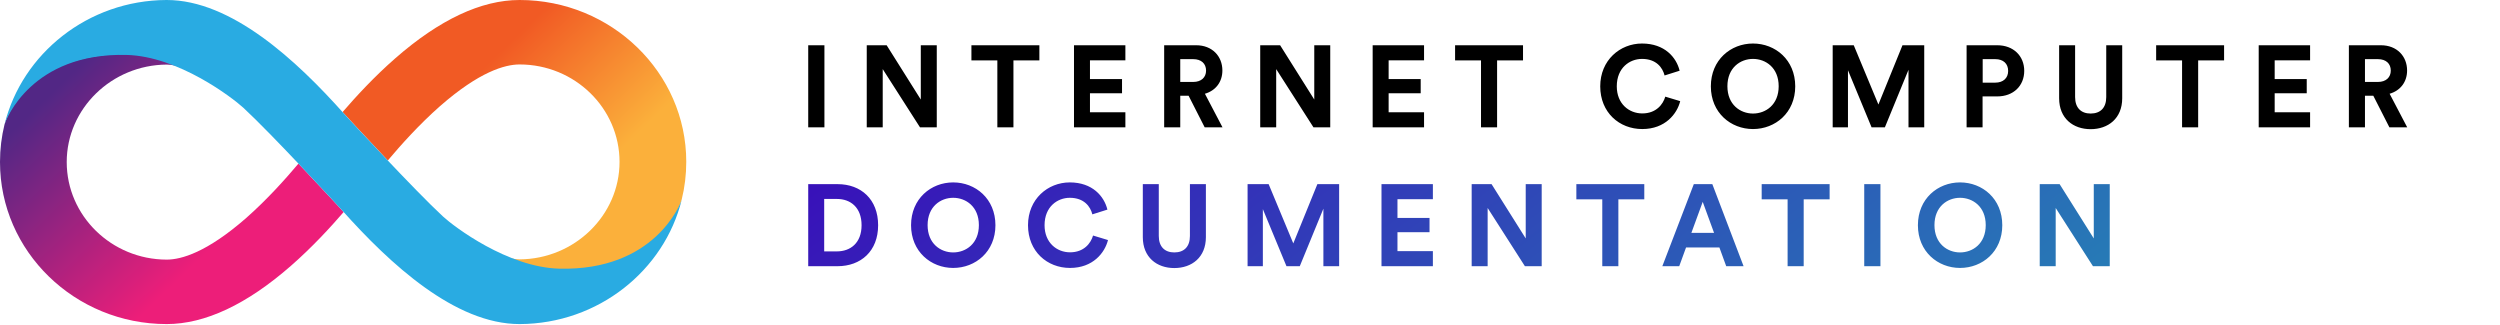
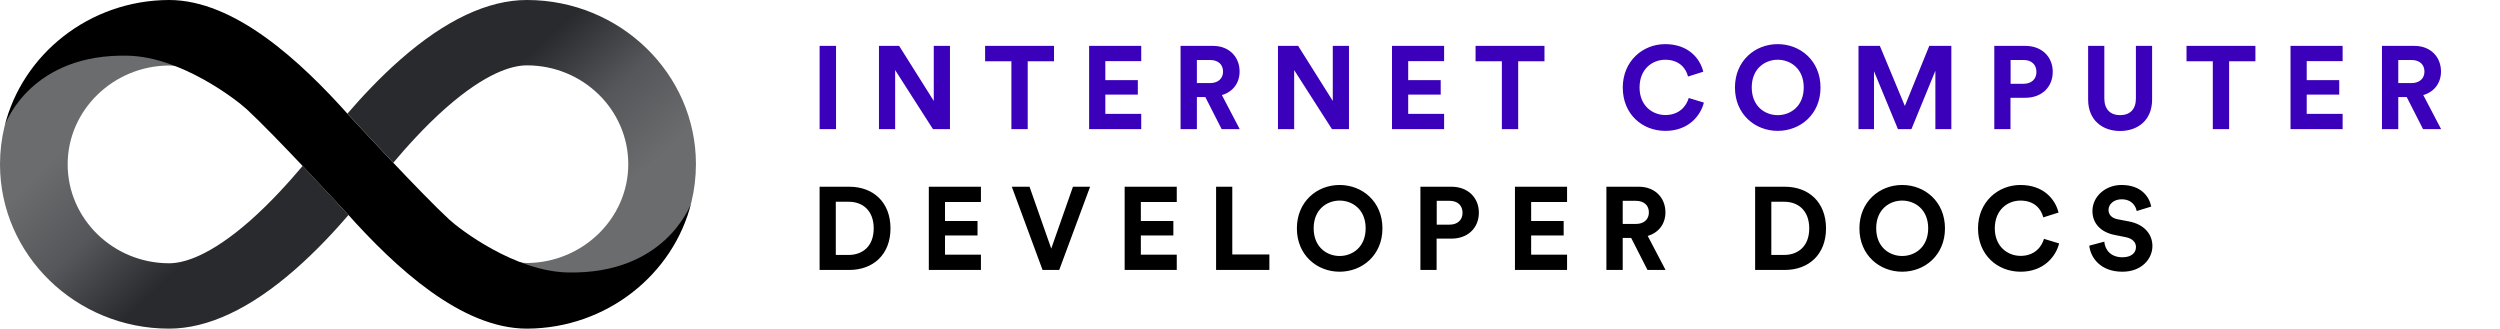
- <svg xmlns="http://www.w3.org/2000/svg" width="216" height="28" viewBox="0 0 216 28" fill="none">
-   <path d="M44.891 0C41.577 0 37.963 1.699 34.145 5.044C32.333 6.629 30.768 8.328 29.595 9.687C29.595 9.687 29.595 9.687 29.605 9.697V9.687C29.605 9.687 31.458 11.704 33.506 13.866C34.608 12.559 36.193 10.778 38.015 9.172C41.412 6.197 43.625 5.569 44.891 5.569C49.658 5.569 53.528 9.347 53.528 13.99C53.528 18.601 49.647 22.379 44.891 22.41C44.675 22.41 44.397 22.379 44.047 22.307C45.437 22.904 46.93 23.337 48.35 23.337C57.079 23.337 58.788 17.644 58.901 17.232C59.159 16.192 59.293 15.101 59.293 13.979C59.293 6.279 52.828 0 44.891 0Z" fill="url(#paint0_linear_8_78)" />
-   <path d="M14.401 28C17.716 28 21.329 26.301 25.148 22.956C26.96 21.371 28.525 19.672 29.698 18.313C29.698 18.313 29.698 18.313 29.688 18.303V18.313C29.688 18.313 27.835 16.296 25.787 14.134C24.685 15.441 23.1 17.222 21.278 18.828C17.881 21.803 15.668 22.431 14.401 22.431C9.635 22.421 5.765 18.643 5.765 14C5.765 9.388 9.645 5.61 14.401 5.58C14.617 5.58 14.895 5.61 15.245 5.682C13.856 5.085 12.363 4.653 10.943 4.653C2.213 4.653 0.515 10.346 0.391 10.747C0.134 11.797 0 12.878 0 14C0 21.721 6.465 28 14.401 28Z" fill="url(#paint1_linear_8_78)" />
-   <path d="M48.331 23.213C43.864 23.1 39.221 19.579 38.274 18.704C35.824 16.439 30.172 10.315 29.73 9.831C25.592 5.188 19.982 0 14.402 0H14.392H14.382C7.608 0.031 1.915 4.622 0.392 10.747C0.505 10.345 2.739 4.54 10.933 4.746C15.401 4.859 20.064 8.431 21.021 9.306C23.471 11.57 29.123 17.695 29.565 18.179C33.703 22.811 39.314 28 44.893 28H44.903H44.913C51.687 27.969 57.39 23.378 58.903 17.253C58.78 17.654 56.535 23.409 48.331 23.213Z" fill="#29ABE2" />
-   <path d="M71.23 11V3.91H69.83V11H71.23ZM80.937 11V3.91H79.557V8.6L76.607 3.91H74.887V11H76.267V5.97L79.487 11H80.937ZM89.802 5.22V3.91H83.931V5.22H86.171V11H87.561V5.22H89.802ZM97.233 11V9.7H94.173V8.06H96.943V6.83H94.173V5.21H97.233V3.91H92.793V11H97.233ZM104.084 11H105.624L104.104 8.1C105.034 7.83 105.614 7.08 105.614 6.09C105.614 4.86 104.734 3.91 103.354 3.91H100.584V11H101.974V8.27H102.694L104.084 11ZM101.974 7.08V5.11H103.094C103.794 5.11 104.204 5.5 104.204 6.1C104.204 6.68 103.794 7.08 103.094 7.08H101.974ZM114.933 11V3.91H113.553V8.6L110.603 3.91H108.883V11H110.263V5.97L113.483 11H114.933ZM123.038 11V9.7H119.978V8.06H122.748V6.83H119.978V5.21H123.038V3.91H118.598V11H123.038ZM131.589 5.22V3.91H125.719V5.22H127.959V11H129.349V5.22H131.589ZM141.89 11.15C143.88 11.15 144.9 9.83 145.17 8.74L143.88 8.35C143.69 9.01 143.1 9.8 141.89 9.8C140.75 9.8 139.69 8.97 139.69 7.46C139.69 5.85 140.81 5.09 141.87 5.09C143.1 5.09 143.65 5.84 143.82 6.52L145.12 6.11C144.84 4.96 143.83 3.76 141.87 3.76C139.97 3.76 138.26 5.2 138.26 7.46C138.26 9.72 139.91 11.15 141.89 11.15ZM149.248 7.45C149.248 5.85 150.368 5.09 151.458 5.09C152.558 5.09 153.678 5.85 153.678 7.45C153.678 9.05 152.558 9.81 151.458 9.81C150.368 9.81 149.248 9.05 149.248 7.45ZM147.818 7.46C147.818 9.74 149.538 11.15 151.458 11.15C153.388 11.15 155.108 9.74 155.108 7.46C155.108 5.17 153.388 3.76 151.458 3.76C149.538 3.76 147.818 5.17 147.818 7.46ZM166.254 11V3.91H164.374L162.294 9.03L160.164 3.91H158.344V11H159.664V6.07L161.704 11H162.854L164.894 6.03V11H166.254ZM171.304 7.14V5.11H172.394C173.084 5.11 173.504 5.5 173.504 6.13C173.504 6.74 173.084 7.14 172.394 7.14H171.304ZM172.564 8.33C173.964 8.33 174.894 7.41 174.894 6.12C174.894 4.84 173.964 3.91 172.564 3.91H169.914V11H171.294V8.33H172.564ZM180.629 11.16C182.149 11.16 183.359 10.23 183.359 8.49V3.91H181.979V8.39C181.979 9.32 181.469 9.81 180.629 9.81C179.809 9.81 179.289 9.32 179.289 8.39V3.91H177.909V8.49C177.909 10.23 179.119 11.16 180.629 11.16ZM192.161 5.22V3.91H186.291V5.22H188.531V11H189.921V5.22H192.161ZM199.592 11V9.7H196.532V8.06H199.302V6.83H196.532V5.21H199.592V3.91H195.152V11H199.592ZM206.443 11H207.983L206.463 8.1C207.393 7.83 207.973 7.08 207.973 6.09C207.973 4.86 207.093 3.91 205.713 3.91H202.943V11H204.333V8.27H205.053L206.443 11ZM204.333 7.08V5.11H205.453C206.153 5.11 206.563 5.5 206.563 6.1C206.563 6.68 206.153 7.08 205.453 7.08H204.333Z" fill="black" />
-   <path d="M71.21 21.72V17.19H72.32C73.48 17.19 74.44 17.92 74.44 19.46C74.44 21 73.47 21.72 72.31 21.72H71.21ZM72.36 23C74.38 23 75.87 21.7 75.87 19.46C75.87 17.22 74.39 15.91 72.37 15.91H69.83V23H72.36ZM80.145 19.45C80.145 17.85 81.265 17.09 82.355 17.09C83.455 17.09 84.575 17.85 84.575 19.45C84.575 21.05 83.455 21.81 82.355 21.81C81.265 21.81 80.145 21.05 80.145 19.45ZM78.715 19.46C78.715 21.74 80.435 23.15 82.355 23.15C84.285 23.15 86.005 21.74 86.005 19.46C86.005 17.17 84.285 15.76 82.355 15.76C80.435 15.76 78.715 17.17 78.715 19.46ZM92.45 23.15C94.44 23.15 95.46 21.83 95.73 20.74L94.44 20.35C94.25 21.01 93.66 21.8 92.45 21.8C91.31 21.8 90.25 20.97 90.25 19.46C90.25 17.85 91.37 17.09 92.43 17.09C93.66 17.09 94.21 17.84 94.38 18.52L95.68 18.11C95.4 16.96 94.39 15.76 92.43 15.76C90.53 15.76 88.82 17.2 88.82 19.46C88.82 21.72 90.47 23.15 92.45 23.15ZM101.459 23.16C102.979 23.16 104.189 22.23 104.189 20.49V15.91H102.809V20.39C102.809 21.32 102.299 21.81 101.459 21.81C100.639 21.81 100.119 21.32 100.119 20.39V15.91H98.739V20.49C98.739 22.23 99.949 23.16 101.459 23.16ZM115.701 23V15.91H113.821L111.741 21.03L109.611 15.91H107.791V23H109.111V18.07L111.151 23H112.301L114.341 18.03V23H115.701ZM123.801 23V21.7H120.741V20.06H123.511V18.83H120.741V17.21H123.801V15.91H119.361V23H123.801ZM133.202 23V15.91H131.822V20.6L128.872 15.91H127.152V23H128.532V17.97L131.752 23H133.202ZM142.067 17.22V15.91H136.197V17.22H138.437V23H139.827V17.22H142.067ZM149.145 23H150.645L147.945 15.91H146.345L143.625 23H145.085L145.675 21.38H148.555L149.145 23ZM147.115 17.44L148.095 20.12H146.135L147.115 17.44ZM158.079 17.22V15.91H152.209V17.22H154.449V23H155.839V17.22H158.079ZM162.47 23V15.91H161.07V23H162.47ZM167.137 19.45C167.137 17.85 168.257 17.09 169.347 17.09C170.447 17.09 171.567 17.85 171.567 19.45C171.567 21.05 170.447 21.81 169.347 21.81C168.257 21.81 167.137 21.05 167.137 19.45ZM165.707 19.46C165.707 21.74 167.427 23.15 169.347 23.15C171.277 23.15 172.997 21.74 172.997 19.46C172.997 17.17 171.277 15.76 169.347 15.76C167.427 15.76 165.707 17.17 165.707 19.46ZM182.282 23V15.91H180.902V20.6L177.952 15.91H176.232V23H177.612V17.97L180.832 23H182.282Z" fill="url(#paint2_linear_8_78)" />
+ <svg xmlns="http://www.w3.org/2000/svg" width="213" height="28" viewBox="0 0 213 28" fill="none">
+   <path d="M44.893 0C41.578 0 37.965 1.699 34.146 5.044C32.334 6.629 30.769 8.328 29.596 9.687C29.596 9.687 29.596 9.687 29.606 9.697V9.687C29.606 9.687 31.459 11.704 33.507 13.866C34.609 12.559 36.194 10.778 38.016 9.172C41.413 6.197 43.627 5.569 44.893 5.569C49.659 5.569 53.529 9.347 53.529 13.99C53.529 18.602 49.648 22.379 44.893 22.41C44.676 22.41 44.398 22.379 44.048 22.307C45.438 22.904 46.931 23.337 48.352 23.337C57.081 23.337 58.79 17.644 58.903 17.232C59.16 16.193 59.294 15.101 59.294 13.979C59.294 6.279 52.829 0 44.893 0Z" fill="url(#paint0_linear_20_6648)" />
+   <path d="M14.402 28C17.716 28 21.329 26.302 25.148 22.956C26.96 21.371 28.525 19.672 29.698 18.313C29.698 18.313 29.698 18.313 29.688 18.303V18.313C29.688 18.313 27.835 16.296 25.787 14.134C24.685 15.441 23.1 17.222 21.278 18.828C17.881 21.803 15.668 22.431 14.402 22.431C9.635 22.421 5.765 18.643 5.765 14C5.765 9.388 9.646 5.61 14.402 5.58C14.618 5.58 14.896 5.61 15.246 5.682C13.856 5.085 12.363 4.653 10.943 4.653C2.213 4.653 0.515 10.346 0.391 10.747C0.134 11.797 0 12.878 0 14C0 21.721 6.465 28 14.402 28Z" fill="url(#paint1_linear_20_6648)" />
+   <path d="M48.331 23.213C43.863 23.1 39.221 19.579 38.274 18.704C35.824 16.44 30.182 10.315 29.73 9.831C25.591 5.188 19.981 0 14.402 0H14.391H14.381C7.607 0.031 1.915 4.622 0.391 10.747C0.504 10.346 2.738 4.54 10.932 4.746C15.4 4.859 20.063 8.431 21.021 9.306C23.471 11.571 29.112 17.696 29.565 18.179C33.703 22.812 39.313 28 44.893 28H44.903H44.913C51.687 27.969 57.39 23.378 58.903 17.253C58.779 17.654 56.535 23.409 48.331 23.213Z" fill="black" />
+   <path d="M71.23 11V3.91H69.83V11H71.23ZM80.937 11V3.91H79.557V8.6L76.607 3.91H74.887V11H76.267V5.97L79.487 11H80.937ZM89.802 5.22V3.91H83.931V5.22H86.171V11H87.561V5.22H89.802ZM97.233 11V9.7H94.173V8.06H96.943V6.83H94.173V5.21H97.233V3.91H92.793V11H97.233ZM104.084 11H105.624L104.104 8.1C105.034 7.83 105.614 7.08 105.614 6.09C105.614 4.86 104.734 3.91 103.354 3.91H100.584V11H101.974V8.27H102.694L104.084 11ZM101.974 7.08V5.11H103.094C103.794 5.11 104.204 5.5 104.204 6.1C104.204 6.68 103.794 7.08 103.094 7.08H101.974ZM114.933 11V3.91H113.553V8.6L110.603 3.91H108.883V11H110.263V5.97L113.483 11H114.933ZM123.038 11V9.7H119.978V8.06H122.748V6.83H119.978V5.21H123.038V3.91H118.598V11H123.038ZM131.589 5.22V3.91H125.719V5.22H127.959V11H129.349V5.22H131.589ZM141.89 11.15C143.88 11.15 144.9 9.83 145.17 8.74L143.88 8.35C143.69 9.01 143.1 9.8 141.89 9.8C140.75 9.8 139.69 8.97 139.69 7.46C139.69 5.85 140.81 5.09 141.87 5.09C143.1 5.09 143.65 5.84 143.82 6.52L145.12 6.11C144.84 4.96 143.83 3.76 141.87 3.76C139.97 3.76 138.26 5.2 138.26 7.46C138.26 9.72 139.91 11.15 141.89 11.15ZM149.248 7.45C149.248 5.85 150.368 5.09 151.458 5.09C152.558 5.09 153.678 5.85 153.678 7.45C153.678 9.05 152.558 9.81 151.458 9.81C150.368 9.81 149.248 9.05 149.248 7.45ZM147.818 7.46C147.818 9.74 149.538 11.15 151.458 11.15C153.388 11.15 155.108 9.74 155.108 7.46C155.108 5.17 153.388 3.76 151.458 3.76C149.538 3.76 147.818 5.17 147.818 7.46ZM166.254 11V3.91H164.374L162.294 9.03L160.164 3.91H158.344V11H159.664V6.07L161.704 11H162.854L164.894 6.03V11H166.254ZM171.304 7.14V5.11H172.394C173.084 5.11 173.504 5.5 173.504 6.13C173.504 6.74 173.084 7.14 172.394 7.14H171.304ZM172.564 8.33C173.964 8.33 174.894 7.41 174.894 6.12C174.894 4.84 173.964 3.91 172.564 3.91H169.914V11H171.294V8.33H172.564ZM180.629 11.16C182.149 11.16 183.359 10.23 183.359 8.49V3.91H181.979V8.39C181.979 9.32 181.469 9.81 180.629 9.81C179.809 9.81 179.289 9.32 179.289 8.39V3.91H177.909V8.49C177.909 10.23 179.119 11.16 180.629 11.16ZM192.161 5.22V3.91H186.291V5.22H188.531V11H189.921V5.22H192.161ZM199.592 11V9.7H196.532V8.06H199.302V6.83H196.532V5.21H199.592V3.91H195.152V11H199.592ZM206.443 11H207.983L206.463 8.1C207.393 7.83 207.973 7.08 207.973 6.09C207.973 4.86 207.093 3.91 205.713 3.91H202.943V11H204.333V8.27H205.053L206.443 11ZM204.333 7.08V5.11H205.453C206.153 5.11 206.563 5.5 206.563 6.1C206.563 6.68 206.153 7.08 205.453 7.08H204.333Z" fill="#3B00B9" />
+   <path d="M71.21 21.72V17.19H72.32C73.48 17.19 74.44 17.92 74.44 19.46C74.44 21 73.47 21.72 72.31 21.72H71.21ZM72.36 23C74.38 23 75.87 21.7 75.87 19.46C75.87 17.22 74.39 15.91 72.37 15.91H69.83V23H72.36ZM83.575 23V21.7H80.515V20.06H83.285V18.83H80.515V17.21H83.575V15.91H79.135V23H83.575ZM89.566 21.18L87.716 15.91H86.206L88.826 23H90.246L92.876 15.91H91.416L89.566 21.18ZM100.26 23V21.7H97.2V20.06H99.97V18.83H97.2V17.21H100.26V15.91H95.82V23H100.26ZM108.151 23V21.68H104.991V15.91H103.611V23H108.151ZM111.924 19.45C111.924 17.85 113.044 17.09 114.134 17.09C115.234 17.09 116.354 17.85 116.354 19.45C116.354 21.05 115.234 21.81 114.134 21.81C113.044 21.81 111.924 21.05 111.924 19.45ZM110.494 19.46C110.494 21.74 112.214 23.15 114.134 23.15C116.064 23.15 117.784 21.74 117.784 19.46C117.784 17.17 116.064 15.76 114.134 15.76C112.214 15.76 110.494 17.17 110.494 19.46ZM122.409 19.14V17.11H123.499C124.189 17.11 124.609 17.5 124.609 18.13C124.609 18.74 124.189 19.14 123.499 19.14H122.409ZM123.669 20.33C125.069 20.33 125.999 19.41 125.999 18.12C125.999 16.84 125.069 15.91 123.669 15.91H121.019V23H122.399V20.33H123.669ZM133.514 23V21.7H130.454V20.06H133.224V18.83H130.454V17.21H133.514V15.91H129.074V23H133.514ZM140.365 23H141.905L140.385 20.1C141.315 19.83 141.895 19.08 141.895 18.09C141.895 16.86 141.015 15.91 139.635 15.91H136.865V23H138.255V20.27H138.975L140.365 23ZM138.255 19.08V17.11H139.375C140.075 17.11 140.485 17.5 140.485 18.1C140.485 18.68 140.075 19.08 139.375 19.08H138.255ZM150.917 21.72V17.19H152.027C153.187 17.19 154.147 17.92 154.147 19.46C154.147 21 153.177 21.72 152.017 21.72H150.917ZM152.067 23C154.087 23 155.577 21.7 155.577 19.46C155.577 17.22 154.097 15.91 152.077 15.91H149.537V23H152.067ZM159.852 19.45C159.852 17.85 160.972 17.09 162.062 17.09C163.162 17.09 164.282 17.85 164.282 19.45C164.282 21.05 163.162 21.81 162.062 21.81C160.972 21.81 159.852 21.05 159.852 19.45ZM158.422 19.46C158.422 21.74 160.142 23.15 162.062 23.15C163.992 23.15 165.712 21.74 165.712 19.46C165.712 17.17 163.992 15.76 162.062 15.76C160.142 15.76 158.422 17.17 158.422 19.46ZM172.157 23.15C174.147 23.15 175.167 21.83 175.437 20.74L174.147 20.35C173.957 21.01 173.367 21.8 172.157 21.8C171.017 21.8 169.957 20.97 169.957 19.46C169.957 17.85 171.077 17.09 172.137 17.09C173.367 17.09 173.917 17.84 174.087 18.52L175.387 18.11C175.107 16.96 174.097 15.76 172.137 15.76C170.237 15.76 168.527 17.2 168.527 19.46C168.527 21.72 170.177 23.15 172.157 23.15ZM183.286 17.6C183.126 16.8 182.466 15.76 180.746 15.76C179.406 15.76 178.276 16.72 178.276 17.98C178.276 19.05 179.006 19.78 180.136 20.01L181.126 20.21C181.676 20.32 181.986 20.64 181.986 21.05C181.986 21.55 181.576 21.92 180.836 21.92C179.836 21.92 179.346 21.29 179.286 20.59L178.006 20.93C178.116 21.94 178.946 23.15 180.826 23.15C182.476 23.15 183.386 22.05 183.386 20.96C183.386 19.96 182.696 19.12 181.406 18.87L180.416 18.68C179.896 18.58 179.646 18.27 179.646 17.88C179.646 17.41 180.086 16.98 180.756 16.98C181.656 16.98 181.976 17.59 182.046 17.98L183.286 17.6Z" fill="black" />
  <defs>
-     <linearGradient id="paint0_linear_8_78" x1="37.395" y1="1.846" x2="56.975" y2="22.122" gradientUnits="userSpaceOnUse">
-       <stop offset="0.21" stop-color="#F15A24" />
-       <stop offset="0.684" stop-color="#FBB03B" />
+     <linearGradient id="paint0_linear_20_6648" x1="37.757" y1="1.79" x2="56.443" y2="22.544" gradientUnits="userSpaceOnUse">
+       <stop offset="0.25" stop-color="#292A2E" />
+       <stop offset="0.5" stop-color="#555659" />
+       <stop offset="0.75" stop-color="#6B6C6E" />
    </linearGradient>
-     <linearGradient id="paint1_linear_8_78" x1="21.898" y1="26.154" x2="2.318" y2="5.878" gradientUnits="userSpaceOnUse">
-       <stop offset="0.21" stop-color="#ED1E79" />
-       <stop offset="0.893" stop-color="#522785" />
-     </linearGradient>
-     <linearGradient id="paint2_linear_8_78" x1="69" y1="2" x2="124.066" y2="76.054" gradientUnits="userSpaceOnUse">
-       <stop stop-color="#3B00B9" />
-       <stop offset="1" stop-color="#2586B6" />
+     <linearGradient id="paint1_linear_20_6648" x1="21.898" y1="26.154" x2="2.318" y2="5.878" gradientUnits="userSpaceOnUse">
+       <stop offset="0.25" stop-color="#292A2E" />
+       <stop offset="0.5" stop-color="#555659" />
+       <stop offset="0.75" stop-color="#6B6C6E" />
    </linearGradient>
  </defs>
</svg>
